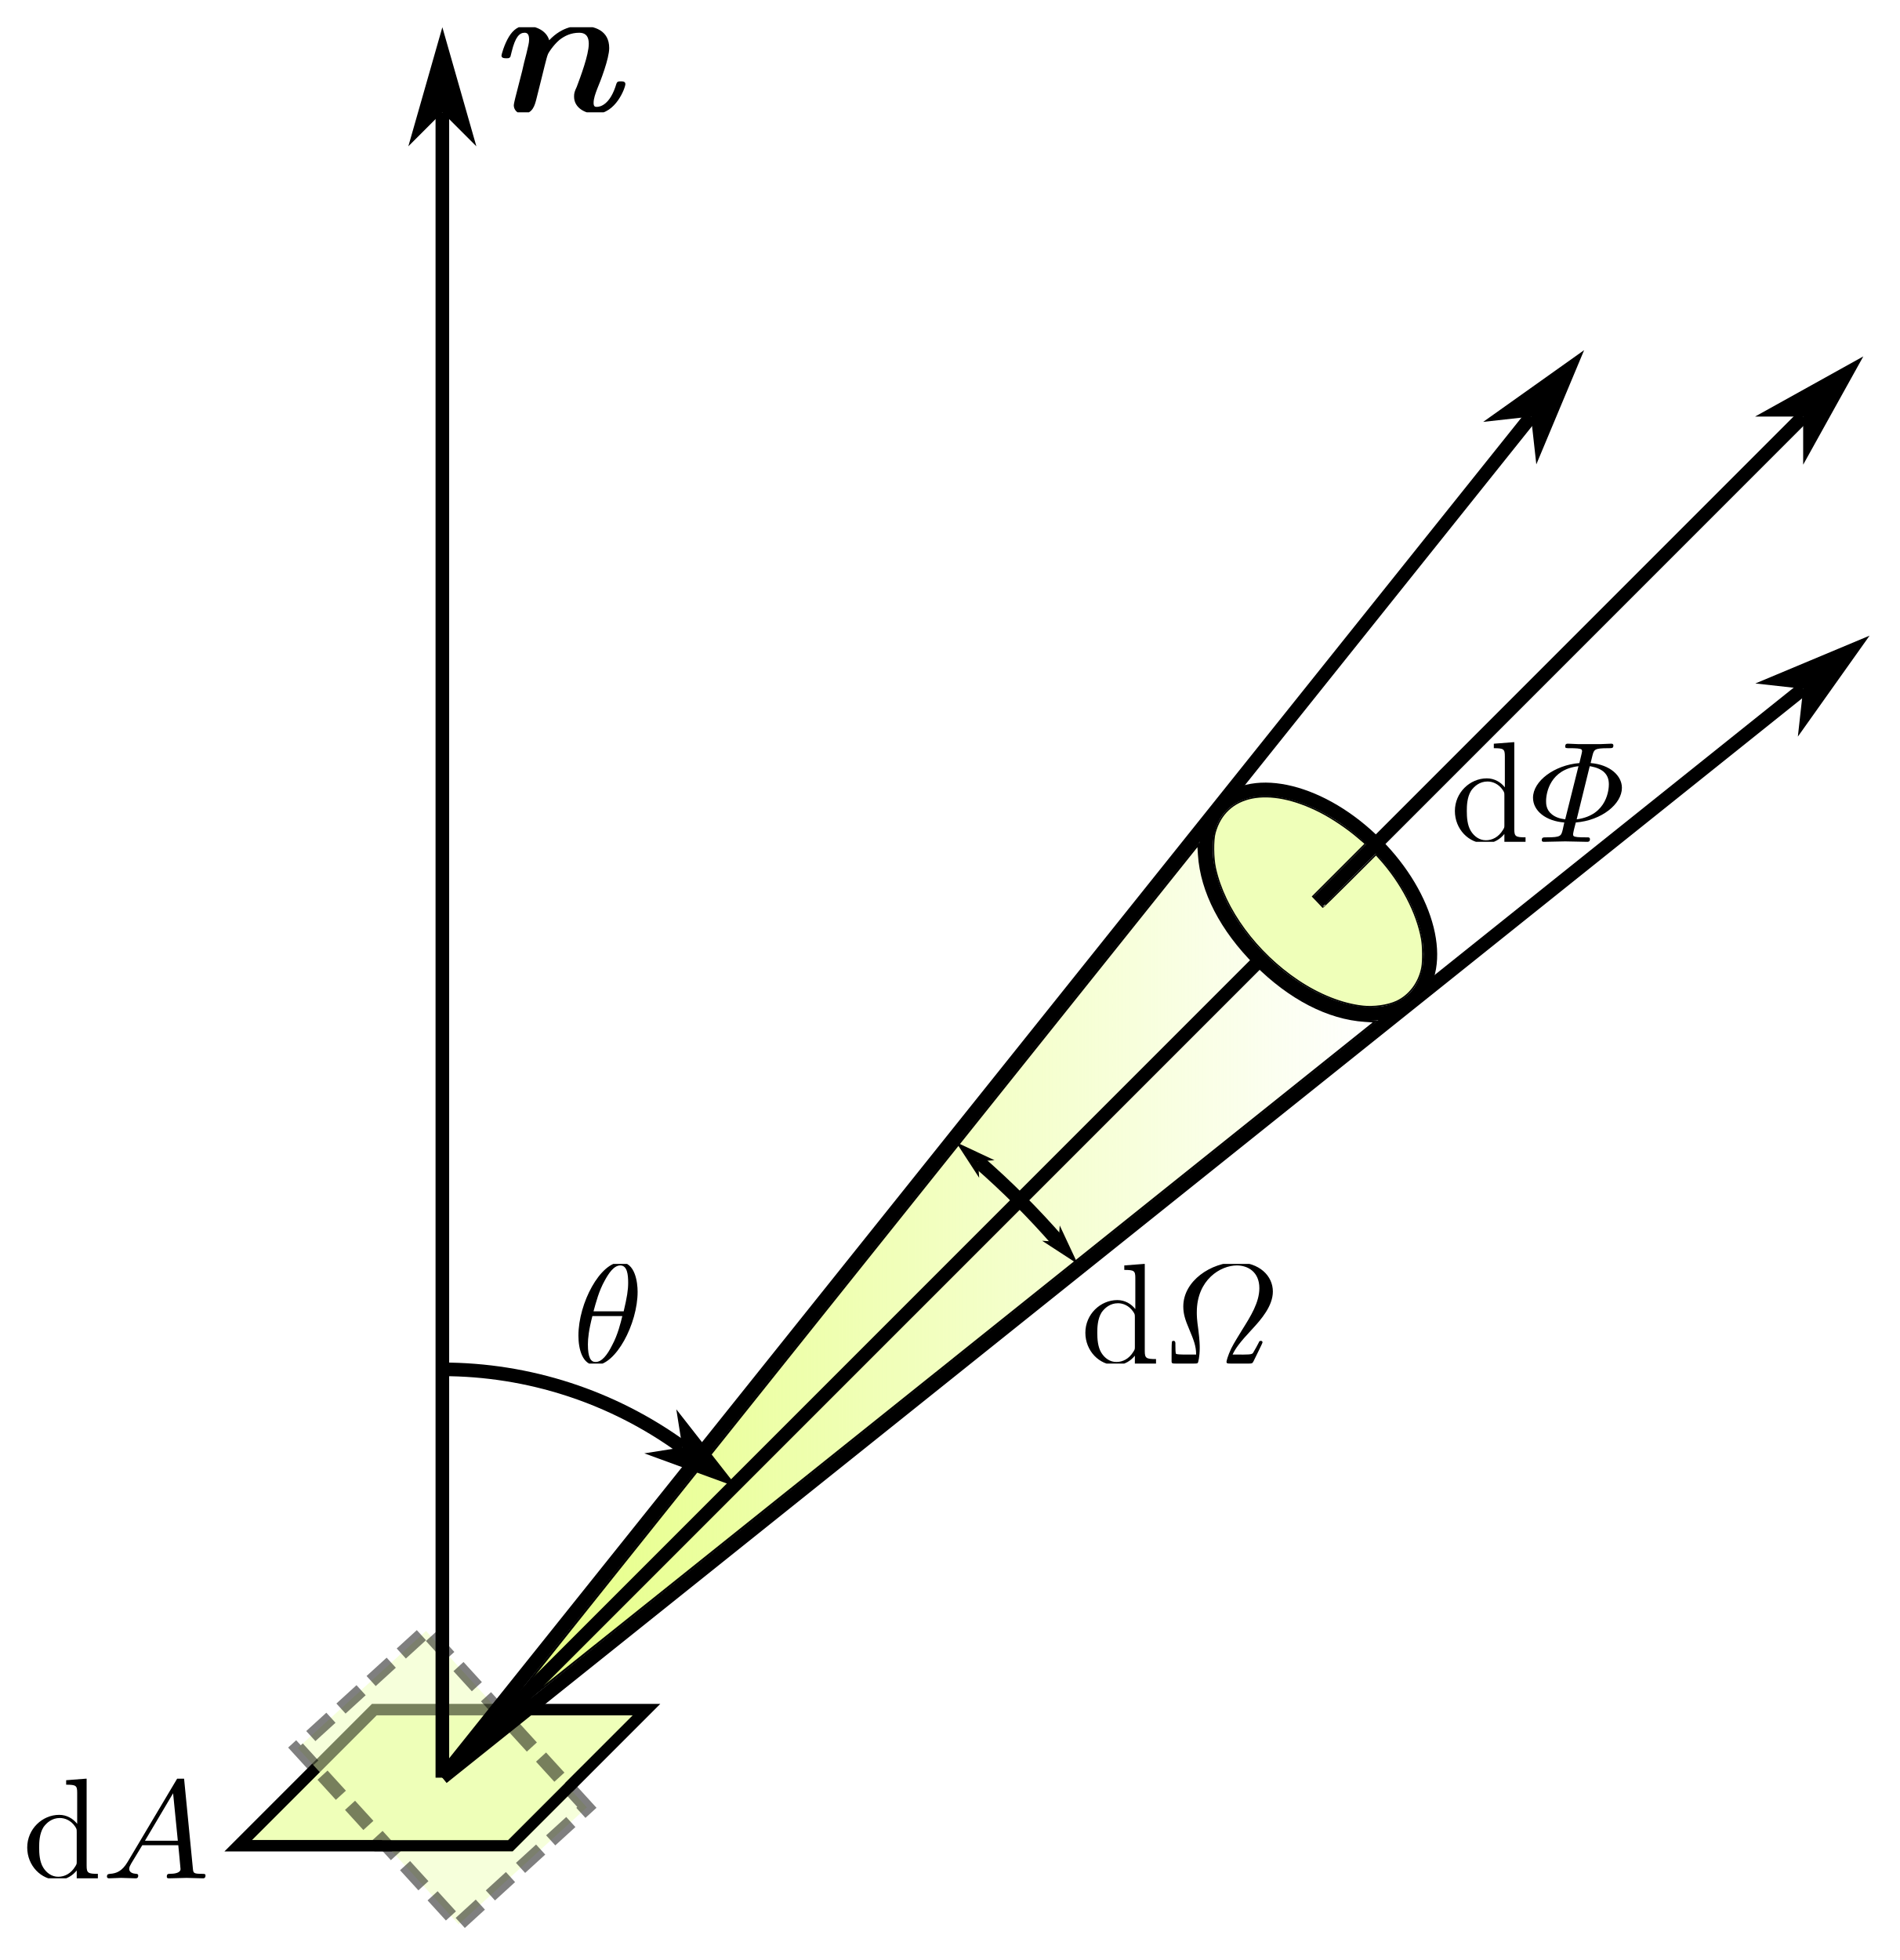
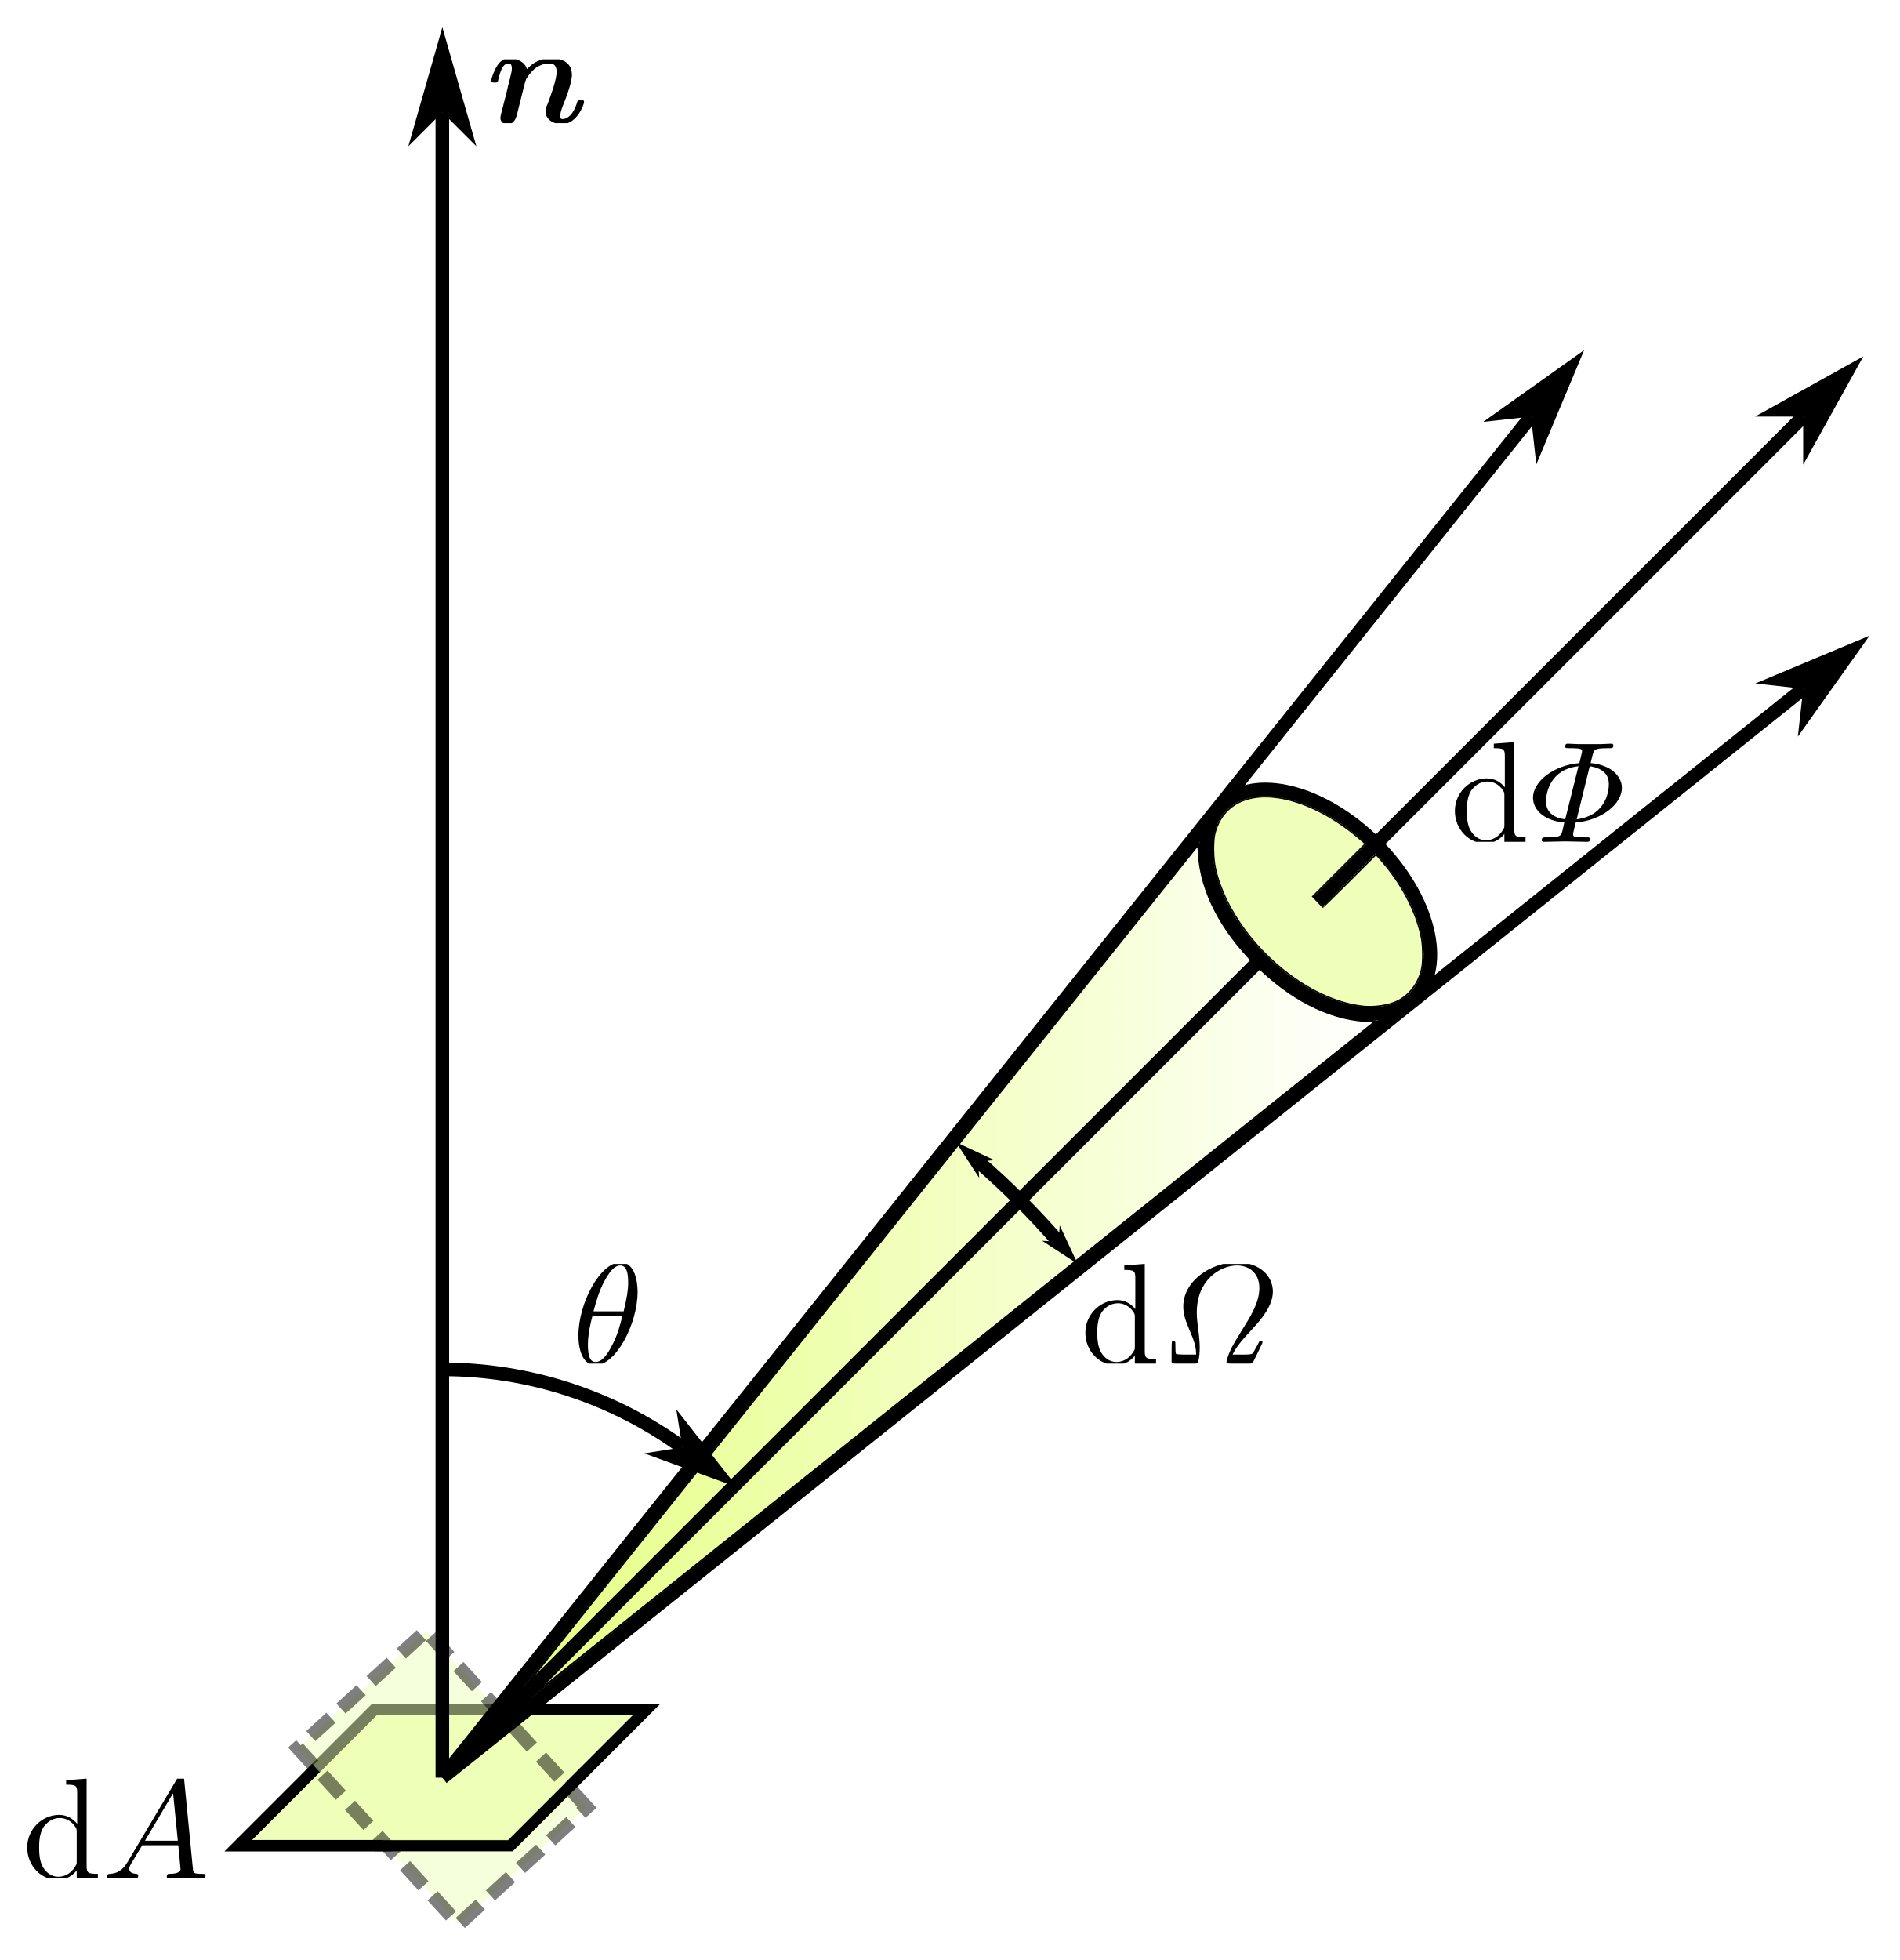
<svg xmlns="http://www.w3.org/2000/svg" xmlns:xlink="http://www.w3.org/1999/xlink" width="84.9mm" height="87.573mm" viewBox="-3 -3 69.802 72" version="1.1" id="svg5">
  <defs id="defs2">
    <marker style="overflow:visible" id="marker21484" refX="0" refY="0" orient="auto-start-reverse" markerWidth="3" markerHeight="1.714" viewBox="0 0 8.75 5" preserveAspectRatio="xMidYMid">
      <path style="fill:context-stroke;fill-rule:evenodd;stroke:none" d="M 0,0 5,-5 -12.5,0 5,5 Z" id="path21482" transform="scale(-0.5)" />
    </marker>
    <marker style="overflow:visible" id="marker20350" refX="0" refY="0" orient="auto-start-reverse" markerWidth="7" markerHeight="4" viewBox="0 0 8.75 5" preserveAspectRatio="xMidYMid">
      <path style="fill:context-stroke;fill-rule:evenodd;stroke:none" d="M 0,0 5,-5 -12.5,0 5,5 Z" id="path20348" transform="scale(-0.5)" />
    </marker>
    <linearGradient id="linearGradient16053">
      <stop style="stop-color:#e5ff80;stop-opacity:1;" offset="0" id="stop16049" />
      <stop style="stop-color:#e5ff80;stop-opacity:0;" offset="1" id="stop16051" />
    </linearGradient>
    <marker style="overflow:visible" id="Arrow1L" refX="0" refY="0" orient="auto-start-reverse" markerWidth="8.75" markerHeight="5" viewBox="0 0 8.75 5" preserveAspectRatio="xMidYMid">
      <path style="fill:context-stroke;fill-rule:evenodd;stroke:none" d="M 0,0 5,-5 -12.5,0 5,5 Z" id="arrow1L" transform="scale(-0.5)" />
    </marker>
    <marker style="overflow:visible" id="Arrow1L-3" refX="0" refY="0" orient="auto-start-reverse" markerWidth="8.75" markerHeight="5" viewBox="0 0 8.75 5" preserveAspectRatio="xMidYMid">
      <path style="fill:context-stroke;fill-rule:evenodd;stroke:none" d="M 0,0 5,-5 -12.5,0 5,5 Z" id="arrow1L-1" transform="scale(-0.5)" />
    </marker>
    <marker style="overflow:visible" id="Arrow1L-5" refX="0" refY="0" orient="auto-start-reverse" markerWidth="8.75" markerHeight="5" viewBox="0 0 8.75 5" preserveAspectRatio="xMidYMid">
      <path style="fill:context-stroke;fill-rule:evenodd;stroke:none" d="M 0,0 5,-5 -12.5,0 5,5 Z" id="arrow1L-2" transform="scale(-0.5)" />
    </marker>
    <linearGradient xlink:href="#linearGradient16053" id="linearGradient16055" x1="385.065" y1="309.429" x2="507.882" y2="309.429" gradientUnits="userSpaceOnUse" />
    <marker style="overflow:visible" id="marker20350-7" refX="0" refY="0" orient="auto-start-reverse" markerWidth="3" markerHeight="1.714" viewBox="0 0 8.75 5" preserveAspectRatio="xMidYMid">
      <path style="fill:context-stroke;fill-rule:evenodd;stroke:none" d="M 0,0 5,-5 -12.5,0 5,5 Z" id="path20348-3" transform="scale(-0.5)" />
    </marker>
    <clipPath id="clipPath8010">
      <path clip-rule="nonzero" d="M 0,0 H 6 V 6.918 H 0 Z m 0,0" id="path8433" />
    </clipPath>
    <clipPath id="clipPath5606">
      <path clip-rule="nonzero" d="m 5,0 h 8 V 6.918 H 5 Z m 0,0" id="path997" />
    </clipPath>
    <clipPath id="clipPath6215">
      <path clip-rule="nonzero" d="M 0,0 H 6 V 6.918 H 0 Z m 0,0" id="path6962" />
    </clipPath>
    <clipPath id="clipPath1621">
      <path clip-rule="nonzero" d="m 6,0 h 7.73 V 6.918 H 6 Z m 0,0" id="path5530" />
    </clipPath>
    <clipPath id="clipPath626">
      <path clip-rule="nonzero" d="M 0,0 H 4.953 V 6.918 H 0 Z m 0,0" id="path919" />
    </clipPath>
    <clipPath id="clipPath4535">
      <path clip-rule="nonzero" d="M 0,0 H 6 V 6.918 H 0 Z m 0,0" id="path6207" />
    </clipPath>
    <clipPath id="clipPath6116">
      <path clip-rule="nonzero" d="m 5,0 h 7 V 6.918 H 5 Z m 0,0" id="path8439" />
    </clipPath>
    <clipPath id="clipPath2105">
      <path clip-rule="nonzero" d="M 0,0 H 7 V 4.43 H 0 Z m 0,0" id="path3167" />
    </clipPath>
  </defs>
  <g id="layer1" transform="translate(-86.74691,-37.69761)">
    <rect style="display:inline;fill:#efffb9;fill-opacity:1;stroke:#000000;stroke-width:0.595;stroke-dasharray:none;stroke-opacity:1" id="rect15559" width="10" height="7.071" x="-205" y="137.886" transform="matrix(-1,0,-0.7071068,0.7071068,0,0)" />
    <rect style="display:inline;fill:#efffb9;fill-opacity:0.5;stroke:#000000;stroke-width:0.5;stroke-dasharray:1, 0.5;stroke-dashoffset:0;stroke-opacity:0.5" id="rect15559-7" width="8.771" height="6.379" x="-145.658" y="-9.663" transform="matrix(-0.6739947,-0.7387361,-0.7387361,0.6739947,0,0)" />
    <path style="display:inline;fill:none;stroke:#000000;stroke-width:0.5;stroke-linecap:butt;stroke-linejoin:miter;stroke-dasharray:none;stroke-opacity:1;marker-end:url(#Arrow1L)" d="M 100,100 V 38.823" id="path1641" />
    <path style="fill:none;stroke:#000000;stroke-width:0.5;stroke-linecap:butt;stroke-linejoin:miter;stroke-dasharray:none;stroke-opacity:1;marker-end:url(#Arrow1L)" d="M 100,100 140,50" id="path2369" />
    <path style="fill:none;stroke:#000000;stroke-width:0.5;stroke-linecap:butt;stroke-linejoin:miter;stroke-dasharray:none;stroke-opacity:1;marker-end:url(#Arrow1L-3)" d="M 132.18,67.82 150,50" id="path2369-5" />
    <path style="fill:none;stroke:#000000;stroke-width:0.5;stroke-linecap:butt;stroke-linejoin:miter;stroke-dasharray:none;stroke-opacity:1;marker-end:url(#Arrow1L-5)" d="M 100,100 150,60" id="path2369-55" />
    <ellipse style="fill:none;fill-opacity:1;stroke:#000000;stroke-width:0.5;stroke-dasharray:none;stroke-opacity:1" id="path6093" cy="-45.509" cx="141.421" rx="5" ry="3" transform="rotate(45)" />
    <path style="display:inline;fill:url(#linearGradient16055);fill-opacity:1;stroke:#000000;stroke-width:0.281;stroke-dasharray:none;stroke-opacity:1" d="m 385.216,370.597 c 0.031,-0.08 22.028,-27.609 48.884,-61.176 l 48.828,-61.031 0.094,1.441 c 0.332,5.105 3.085,10.437 7.849,15.2 4.764,4.764 10.096,7.517 15.2,7.849 l 1.441,0.094 -61.031,48.828 c -33.567,26.855 -61.096,48.853 -61.176,48.884 -0.08,0.031 -0.12,-0.009 -0.089,-0.089 z" id="path16024" transform="scale(0.2645833)" />
    <path style="display:inline;fill:none;stroke:#000000;stroke-width:0.5;stroke-linecap:butt;stroke-linejoin:miter;stroke-dasharray:none;stroke-opacity:1" d="M 100.177,99.823 130.059,69.941" id="path2369-5-0" />
    <path style="display:inline;fill:#efffb9;fill-opacity:1;stroke:#000000;stroke-width:0.199;stroke-dasharray:none;stroke-opacity:1" d="m 505.705,270.848 c -2.841,-0.324 -6,-1.579 -8.953,-3.558 -5.764,-3.861 -10.187,-9.879 -11.454,-15.584 -0.315,-1.419 -0.345,-3.868 -0.061,-4.923 1.453,-5.39 7.425,-6.585 14.613,-2.923 1.643,0.837 3.705,2.218 5.156,3.453 l 1.141,0.971 -3.662,3.663 -3.662,3.663 0.681,0.708 c 0.375,0.389 0.695,0.731 0.712,0.759 0.017,0.028 1.687,-1.603 3.712,-3.623 l 3.681,-3.674 0.522,0.578 c 2.992,3.315 5.186,7.517 5.827,11.162 0.181,1.029 0.201,3.046 0.039,3.928 -0.387,2.107 -1.721,3.901 -3.521,4.737 -1.236,0.574 -3.187,0.846 -4.773,0.665 z" id="path16093" transform="scale(0.2645833)" />
    <path style="fill:none;fill-opacity:1;stroke:#000000;stroke-width:0.5;stroke-dasharray:none;stroke-opacity:1;marker-end:url(#marker20350)" id="path20346" d="m 100,85 a 15,15 0 0 1 8.817,2.865" />
    <path style="fill:none;fill-opacity:1;stroke:#000000;stroke-width:0.5;stroke-dasharray:none;stroke-opacity:1;marker-start:url(#marker21484);marker-end:url(#marker20350-7)" id="path20346-3" d="m 119.682,77.359 a 30,30 0 0 1 2.96,2.96" />
    <g transform="matrix(1.5,0,0,1.5,84.7469,99.91904)" id="g23524">
      <g clip-path="url(#clipPath8010)" id="g24" transform="matrix(0.352778,0,0,0.352778,-0.121267,0.0785371)">
        <g fill="#000000" fill-opacity="1" id="g22">
          <g id="use20" transform="translate(0,6.918)">
            <path d="m 3.781,-0.547 v 0.656 L 5.25,0 v -0.312 c -0.688,0 -0.781,-0.062 -0.781,-0.562 V -6.922 L 3.047,-6.812 V -6.5 c 0.688,0 0.766,0.062 0.766,0.562 v 2.156 c -0.281,-0.359 -0.719,-0.625 -1.25,-0.625 -1.172,0 -2.219,0.984 -2.219,2.266 0,1.266 0.969,2.25 2.109,2.25 0.641,0 1.078,-0.344 1.328,-0.656 z m 0,-2.672 v 2.047 c 0,0.172 0,0.188 -0.109,0.359 C 3.375,-0.328 2.938,-0.109 2.5,-0.109 2.047,-0.109 1.688,-0.375 1.453,-0.75 1.203,-1.156 1.172,-1.719 1.172,-2.141 1.172,-2.5 1.188,-3.094 1.469,-3.547 1.688,-3.859 2.062,-4.188 2.609,-4.188 c 0.344,0 0.766,0.156 1.062,0.594 0.109,0.172 0.109,0.188 0.109,0.375 z m 0,0" id="path36" />
          </g>
        </g>
      </g>
      <g clip-path="url(#clipPath5606)" id="g30" transform="matrix(0.352778,0,0,0.352778,-0.121267,0.0785371)">
        <g fill="#000000" fill-opacity="1" id="g28">
          <g id="use26" transform="translate(5.535,6.918)">
            <path d="M 1.781,-1.141 C 1.391,-0.484 1,-0.344 0.562,-0.312 0.438,-0.297 0.344,-0.297 0.344,-0.109 0.344,-0.047 0.406,0 0.484,0 0.75,0 1.062,-0.031 1.328,-0.031 c 0.344,0 0.688,0.031 1,0.031 0.062,0 0.188,0 0.188,-0.188 0,-0.109 -0.078,-0.125 -0.156,-0.125 -0.219,-0.016 -0.469,-0.094 -0.469,-0.344 0,-0.125 0.062,-0.234 0.141,-0.375 l 0.766,-1.266 h 2.5 c 0.016,0.203 0.156,1.562 0.156,1.656 0,0.297 -0.516,0.328 -0.719,0.328 C 4.594,-0.312 4.5,-0.312 4.5,-0.109 4.5,0 4.609,0 4.641,0 5.047,0 5.469,-0.031 5.875,-0.031 6.125,-0.031 6.766,0 7.016,0 7.062,0 7.188,0 7.188,-0.203 7.188,-0.312 7.094,-0.312 6.953,-0.312 6.344,-0.312 6.344,-0.375 6.312,-0.672 l -0.609,-6.219 c -0.016,-0.203 -0.016,-0.25 -0.188,-0.25 -0.156,0 -0.203,0.078 -0.266,0.172 z M 2.984,-2.609 4.938,-5.906 5.266,-2.609 Z m 0,0" id="path40" />
          </g>
        </g>
      </g>
    </g>
    <g transform="matrix(1.5,0,0,1.5,123.6258,81.06692)" id="g23745">
      <g clip-path="url(#clipPath6215)" id="g23735" transform="matrix(0.352778,0,0,0.352778,-0.121267,0.039952)">
        <g fill="#000000" fill-opacity="1" id="g23733">
          <g id="g23731" transform="translate(0,6.918)">
            <path d="m 3.781,-0.547 v 0.656 L 5.25,0 v -0.312 c -0.688,0 -0.781,-0.062 -0.781,-0.562 V -6.922 L 3.047,-6.812 V -6.5 c 0.688,0 0.766,0.062 0.766,0.562 v 2.156 c -0.281,-0.359 -0.719,-0.625 -1.25,-0.625 -1.172,0 -2.219,0.984 -2.219,2.266 0,1.266 0.969,2.25 2.109,2.25 0.641,0 1.078,-0.344 1.328,-0.656 z m 0,-2.672 v 2.047 c 0,0.172 0,0.188 -0.109,0.359 C 3.375,-0.328 2.938,-0.109 2.5,-0.109 2.047,-0.109 1.688,-0.375 1.453,-0.75 1.203,-1.156 1.172,-1.719 1.172,-2.141 1.172,-2.5 1.188,-3.094 1.469,-3.547 1.688,-3.859 2.062,-4.188 2.609,-4.188 c 0.344,0 0.766,0.156 1.062,0.594 0.109,0.172 0.109,0.188 0.109,0.375 z m 0,0" id="path23729" />
          </g>
        </g>
      </g>
      <g clip-path="url(#clipPath1621)" id="g23743" transform="matrix(0.352778,0,0,0.352778,-0.121267,0.039952)">
        <g fill="#000000" fill-opacity="1" id="g23741">
          <g id="g23739" transform="translate(5.535,6.918)">
            <path d="m 5.031,-0.625 c 0.188,-0.406 0.484,-0.828 1.375,-1.781 C 7.016,-3.062 7.828,-4 7.828,-5 c 0,-1.078 -0.922,-2.031 -2.516,-2.031 -1.781,0 -3.703,1.297 -3.703,3.062 0,0.5 0.109,0.891 0.438,1.656 C 2.328,-1.641 2.5,-1.219 2.5,-0.625 H 1.641 c -0.219,0 -0.469,-0.016 -0.531,-0.047 C 1.062,-0.703 1.062,-1.031 1.062,-1.203 c 0,-0.25 0,-0.266 -0.016,-0.281 0,-0.062 -0.062,-0.094 -0.109,-0.094 -0.125,0 -0.125,0.078 -0.125,0.141 -0.016,0.125 -0.016,0.766 -0.016,0.922 V -0.125 C 0.812,0 0.875,0 1.078,0 h 1.281 C 2.578,0 2.594,-0.016 2.625,-0.062 2.641,-0.094 2.75,-0.453 2.75,-1.094 c 0,-0.141 0,-0.484 -0.094,-1.234 -0.109,-0.75 -0.109,-1.016 -0.109,-1.234 0,-2.266 1.656,-3.25 2.781,-3.25 0.75,0 1.562,0.438 1.562,1.578 0,0.984 -0.594,1.938 -1.203,2.906 -0.234,0.391 -0.547,0.875 -0.75,1.281 -0.25,0.531 -0.328,0.875 -0.328,0.922 C 4.609,0 4.688,0 4.891,0 h 1.281 c 0.219,0 0.234,-0.016 0.312,-0.156 0.078,-0.172 0.625,-1.25 0.625,-1.312 0,-0.062 -0.031,-0.109 -0.125,-0.109 -0.031,0 -0.062,0.016 -0.094,0.031 0,0.016 -0.016,0.031 -0.094,0.188 -0.016,0.031 -0.203,0.391 -0.312,0.562 -0.062,0.125 -0.109,0.172 -0.688,0.172 z m 0,0" id="path23737" />
          </g>
        </g>
      </g>
    </g>
    <g transform="matrix(1.5,0,0,1.5,105,81.06692)" id="g25578">
      <g clip-path="url(#clipPath626)" id="g17" transform="matrix(0.352778,0,0,0.352778,-0.148828,0.039952)">
        <g fill="#000000" fill-opacity="1" id="g15">
          <g id="use13" transform="translate(0,6.918)">
            <path d="m 4.531,-4.984 c 0,-0.656 -0.172,-2.047 -1.188,-2.047 -1.391,0 -2.922,2.812 -2.922,5.094 0,0.938 0.281,2.047 1.188,2.047 1.406,0 2.922,-2.859 2.922,-5.094 z M 1.469,-3.625 C 1.641,-4.25 1.844,-5.047 2.25,-5.766 2.516,-6.25 2.875,-6.812 3.328,-6.812 c 0.484,0 0.547,0.641 0.547,1.203 0,0.5 -0.078,1 -0.312,1.984 z m 2,0.328 C 3.359,-2.844 3.156,-2 2.766,-1.281 c -0.344,0.688 -0.719,1.172 -1.156,1.172 -0.328,0 -0.531,-0.297 -0.531,-1.219 0,-0.422 0.062,-1 0.312,-1.969 z m 0,0" id="path23" />
          </g>
        </g>
      </g>
    </g>
    <g transform="matrix(1.5,0,0,1.5,137.2031,61.9592)" id="g26623">
      <g clip-path="url(#clipPath4535)" id="g26613" transform="matrix(0.352778,0,0,0.352778,-0.121267,0.00136694)">
        <g fill="#000000" fill-opacity="1" id="g26611">
          <g id="g26609" transform="translate(0,6.918)">
            <path d="m 3.781,-0.547 v 0.656 L 5.25,0 v -0.312 c -0.688,0 -0.781,-0.062 -0.781,-0.562 V -6.922 L 3.047,-6.812 V -6.5 c 0.688,0 0.766,0.062 0.766,0.562 v 2.156 c -0.281,-0.359 -0.719,-0.625 -1.25,-0.625 -1.172,0 -2.219,0.984 -2.219,2.266 0,1.266 0.969,2.25 2.109,2.25 0.641,0 1.078,-0.344 1.328,-0.656 z m 0,-2.672 v 2.047 c 0,0.172 0,0.188 -0.109,0.359 C 3.375,-0.328 2.938,-0.109 2.5,-0.109 2.047,-0.109 1.688,-0.375 1.453,-0.75 1.203,-1.156 1.172,-1.719 1.172,-2.141 1.172,-2.5 1.188,-3.094 1.469,-3.547 1.688,-3.859 2.062,-4.188 2.609,-4.188 c 0.344,0 0.766,0.156 1.062,0.594 0.109,0.172 0.109,0.188 0.109,0.375 z m 0,0" id="path26607" />
          </g>
        </g>
      </g>
      <g clip-path="url(#clipPath6116)" id="g26621" transform="matrix(0.352778,0,0,0.352778,-0.121267,0.00136694)">
        <g fill="#000000" fill-opacity="1" id="g26619">
          <g id="g26617" transform="translate(5.535,6.918)">
            <path d="M 4.359,-5.984 C 4.469,-6.406 4.5,-6.5 5.438,-6.5 c 0.297,0 0.375,0 0.375,-0.188 0,-0.125 -0.109,-0.125 -0.156,-0.125 -0.25,0 -0.516,0.031 -0.766,0.031 -0.234,0 -0.484,0 -0.719,0 -0.266,0 -0.516,0 -0.766,0 -0.25,0 -0.5,-0.031 -0.734,-0.031 -0.094,0 -0.203,0 -0.203,0.203 C 2.469,-6.5 2.547,-6.5 2.797,-6.5 c 0.219,0 0.281,0 0.516,0.016 0.297,0.031 0.328,0.078 0.328,0.203 0,0.047 -0.062,0.281 -0.094,0.422 l -0.094,0.391 c -1.734,0.141 -3.219,1.25 -3.219,2.406 0,0.922 0.906,1.625 2.172,1.719 l -0.109,0.5 C 2.188,-0.406 2.156,-0.312 1.203,-0.312 c -0.281,0 -0.359,0 -0.359,0.203 C 0.844,0 0.953,0 1,0 1.25,0 1.5,-0.016 1.75,-0.016 2,-0.016 2.234,-0.031 2.469,-0.031 2.812,-0.031 3.641,0 3.984,0 4.062,0 4.188,0 4.188,-0.188 4.188,-0.266 4.125,-0.297 4.125,-0.297 4.094,-0.312 4.078,-0.312 3.844,-0.312 c -0.219,0 -0.266,0 -0.516,-0.016 -0.281,-0.031 -0.312,-0.078 -0.312,-0.203 0,-0.062 0.109,-0.547 0.188,-0.812 C 5,-1.484 6.406,-2.625 6.406,-3.75 c 0,-0.844 -0.828,-1.609 -2.172,-1.719 z M 2.469,-1.562 c -0.391,-0.047 -0.688,-0.156 -0.922,-0.344 -0.406,-0.312 -0.406,-0.75 -0.406,-0.922 0,-0.594 0.297,-2.203 2.25,-2.422 z M 4.172,-5.25 C 4.266,-5.234 4.75,-5.172 5.109,-4.891 5.406,-4.641 5.5,-4.344 5.5,-3.984 5.5,-3.719 5.422,-1.844 3.266,-1.562 Z m 0,0" id="path26615" />
          </g>
        </g>
      </g>
    </g>
-     <g transform="matrix(2,0,0,2,102.1729,35.64681)" id="g29286">
+     <g transform="matrix(1.5,0,0,1.5,101.7929,36.83852)" id="g29286">
      <g clip-path="url(#clipPath2105)" id="g29284" transform="matrix(0.352778,0,0,0.352778,-0.110243,0.0254)">
        <g fill="#000000" fill-opacity="1" id="g29282">
          <g id="g29280" transform="translate(0,4.428)">
            <path d="M 2.797,-3.75 C 2.656,-4.25 2.109,-4.5 1.562,-4.5 1.203,-4.5 0.922,-4.297 0.703,-3.938 0.453,-3.531 0.312,-3 0.312,-2.953 c 0,0.141 0.156,0.141 0.25,0.141 0.109,0 0.141,0 0.188,-0.047 C 0.781,-2.875 0.781,-2.906 0.844,-3.156 1.031,-3.922 1.25,-4.141 1.516,-4.141 c 0.156,0 0.234,0.094 0.234,0.359 0,0.172 -0.047,0.328 -0.141,0.734 C 1.531,-2.766 1.438,-2.375 1.391,-2.156 L 1.031,-0.75 C 1,-0.625 0.953,-0.422 0.953,-0.359 c 0,0.203 0.156,0.438 0.469,0.438 0.516,0 0.625,-0.453 0.703,-0.75 0.094,-0.375 0.172,-0.688 0.281,-1.125 0.031,-0.125 0.281,-1.156 0.312,-1.188 0,-0.062 0.281,-0.5 0.609,-0.781 0.281,-0.219 0.609,-0.375 1.031,-0.375 0.25,0 0.5,0.094 0.5,0.578 0,0.578 -0.438,1.734 -0.625,2.234 -0.125,0.266 -0.141,0.344 -0.141,0.516 0,0.578 0.578,0.891 1.125,0.891 1.047,0 1.547,-1.359 1.547,-1.547 0,-0.141 -0.141,-0.141 -0.234,-0.141 -0.125,0 -0.188,0 -0.234,0.125 C 5.969,-0.375 5.438,-0.281 5.281,-0.281 c -0.078,0 -0.172,0 -0.172,-0.203 0,-0.234 0.094,-0.484 0.188,-0.734 0.172,-0.406 0.625,-1.578 0.625,-2.125 C 5.922,-4.266 5.156,-4.5 4.438,-4.5 4.234,-4.5 3.5,-4.5 2.797,-3.75 Z m 0,0" id="path29278" />
          </g>
        </g>
      </g>
    </g>
    <path style="fill:none;stroke:#000000;stroke-width:0.399;stroke-linecap:butt;stroke-linejoin:miter;stroke-dasharray:none;stroke-opacity:1" d="m 97.5,102.5 h 5 l 2.753,-2.753" id="path37518" />
  </g>
</svg>
